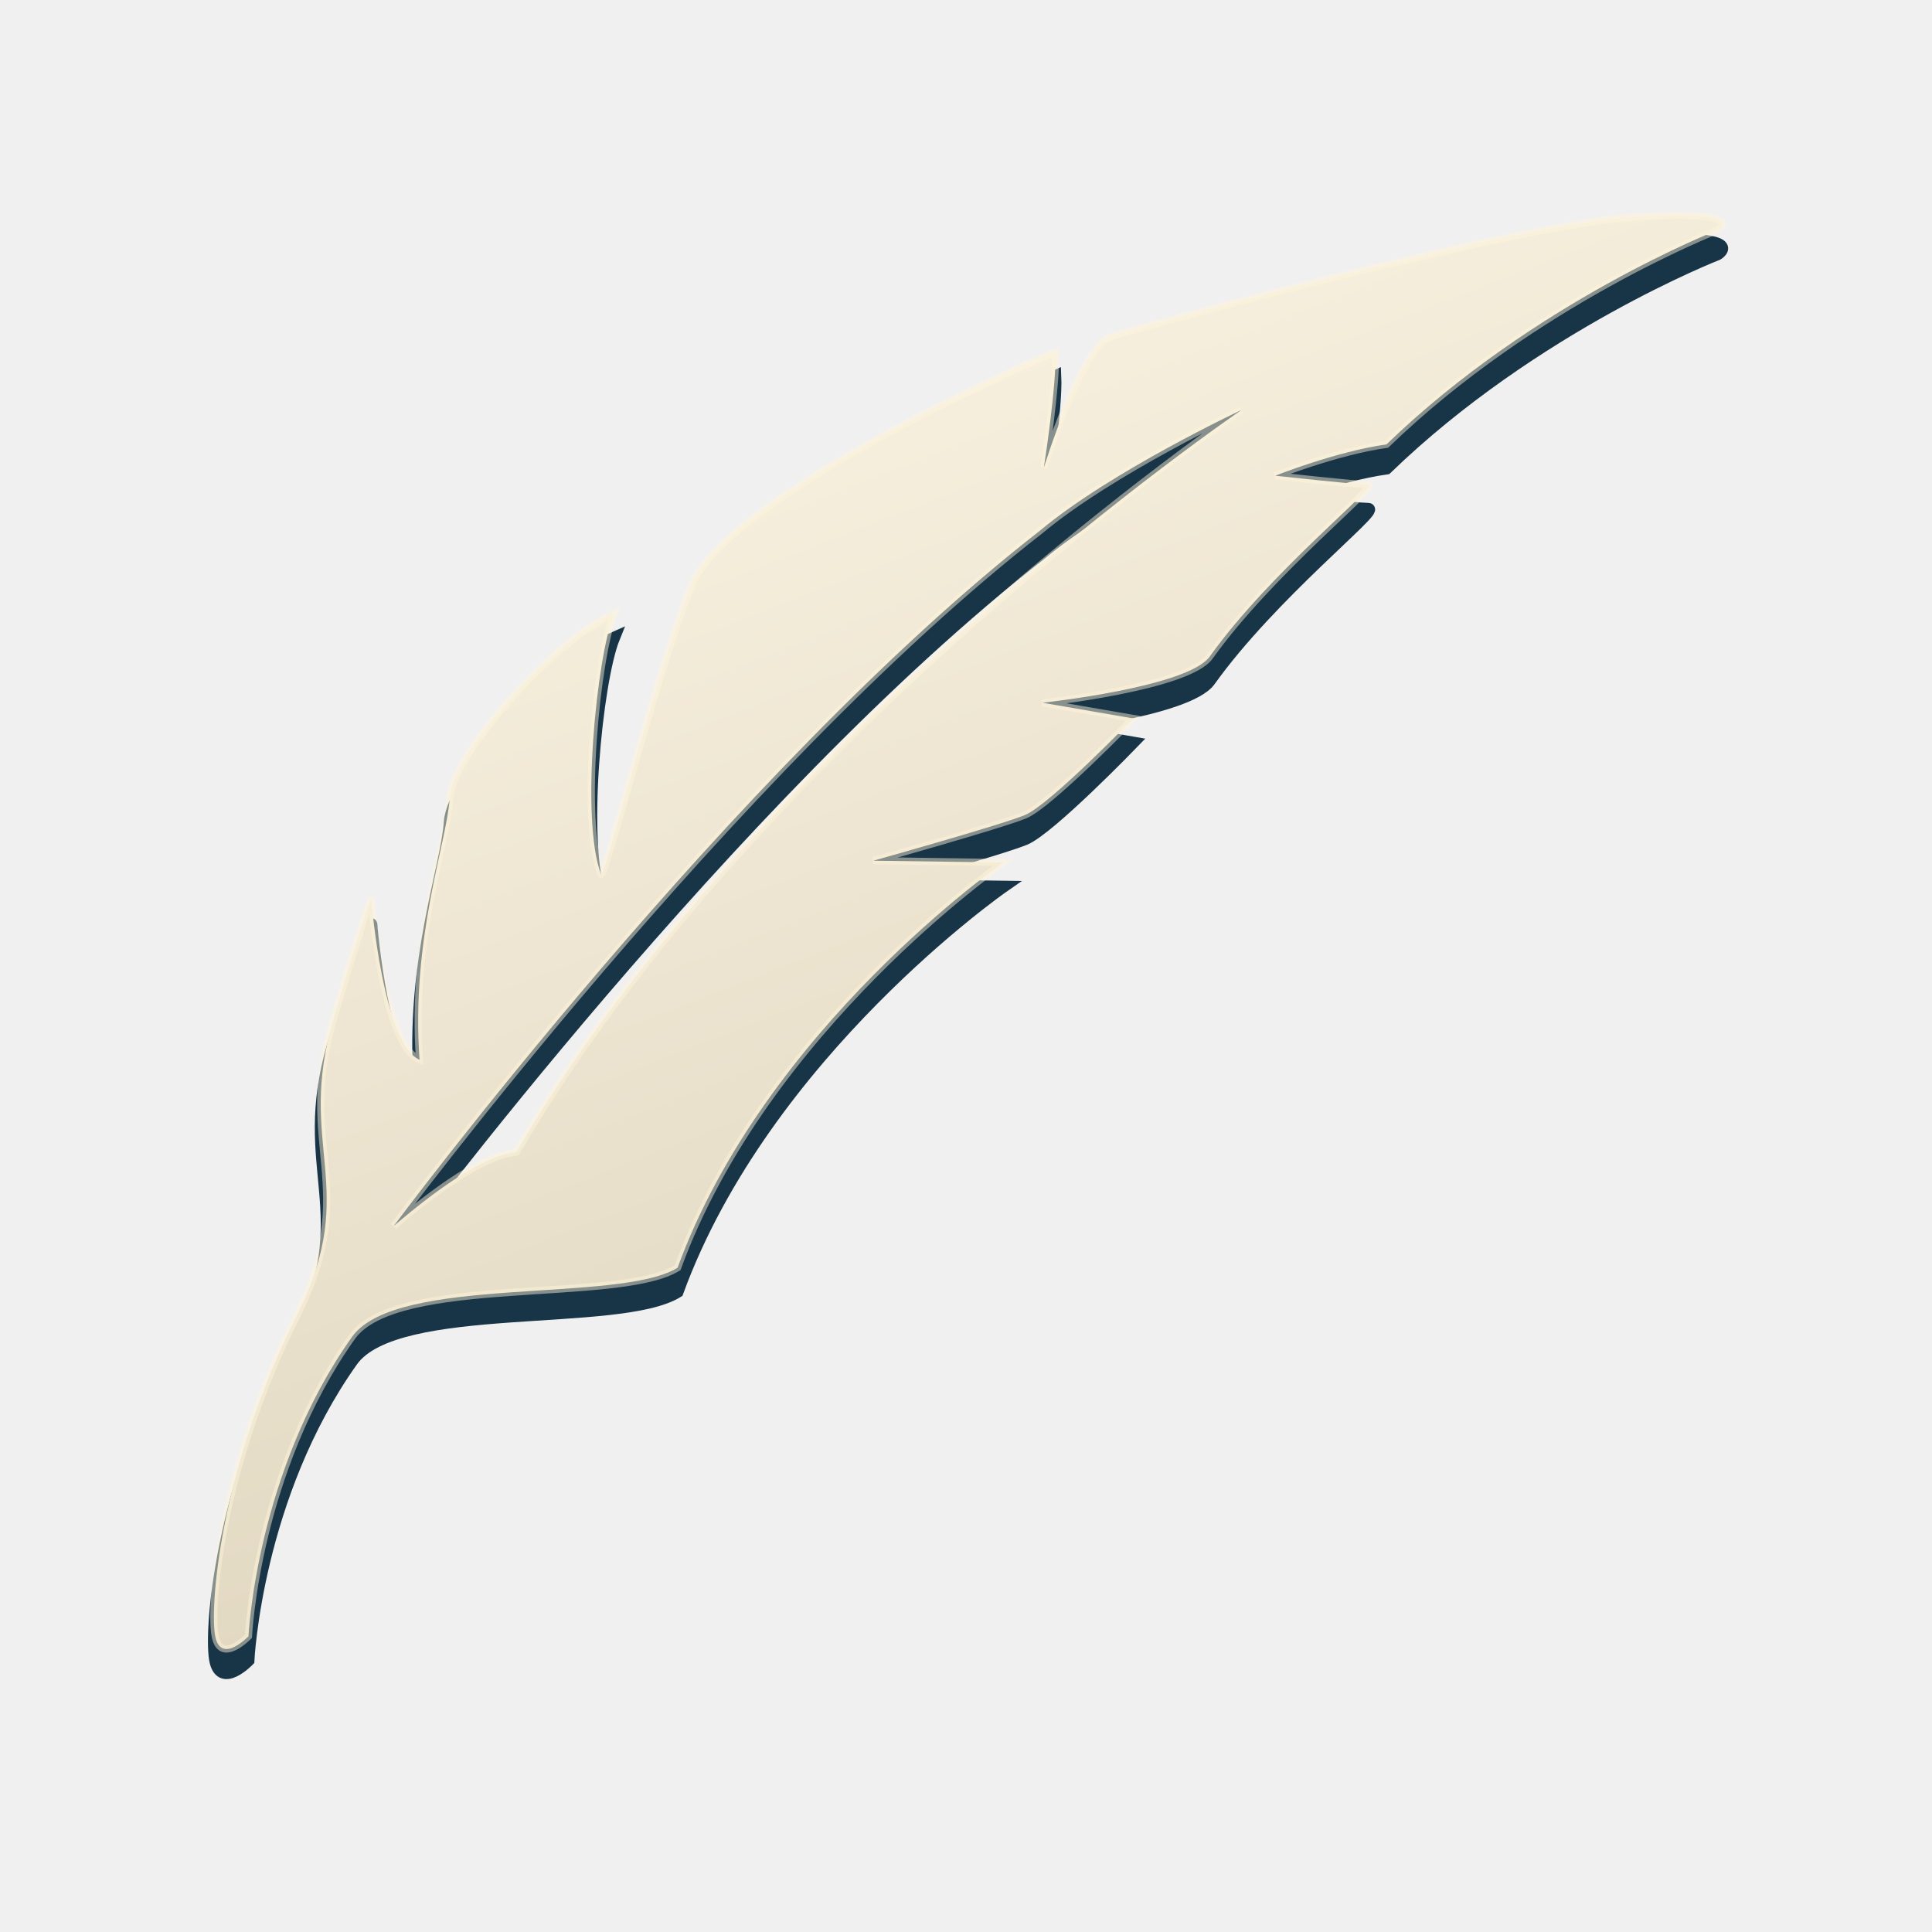
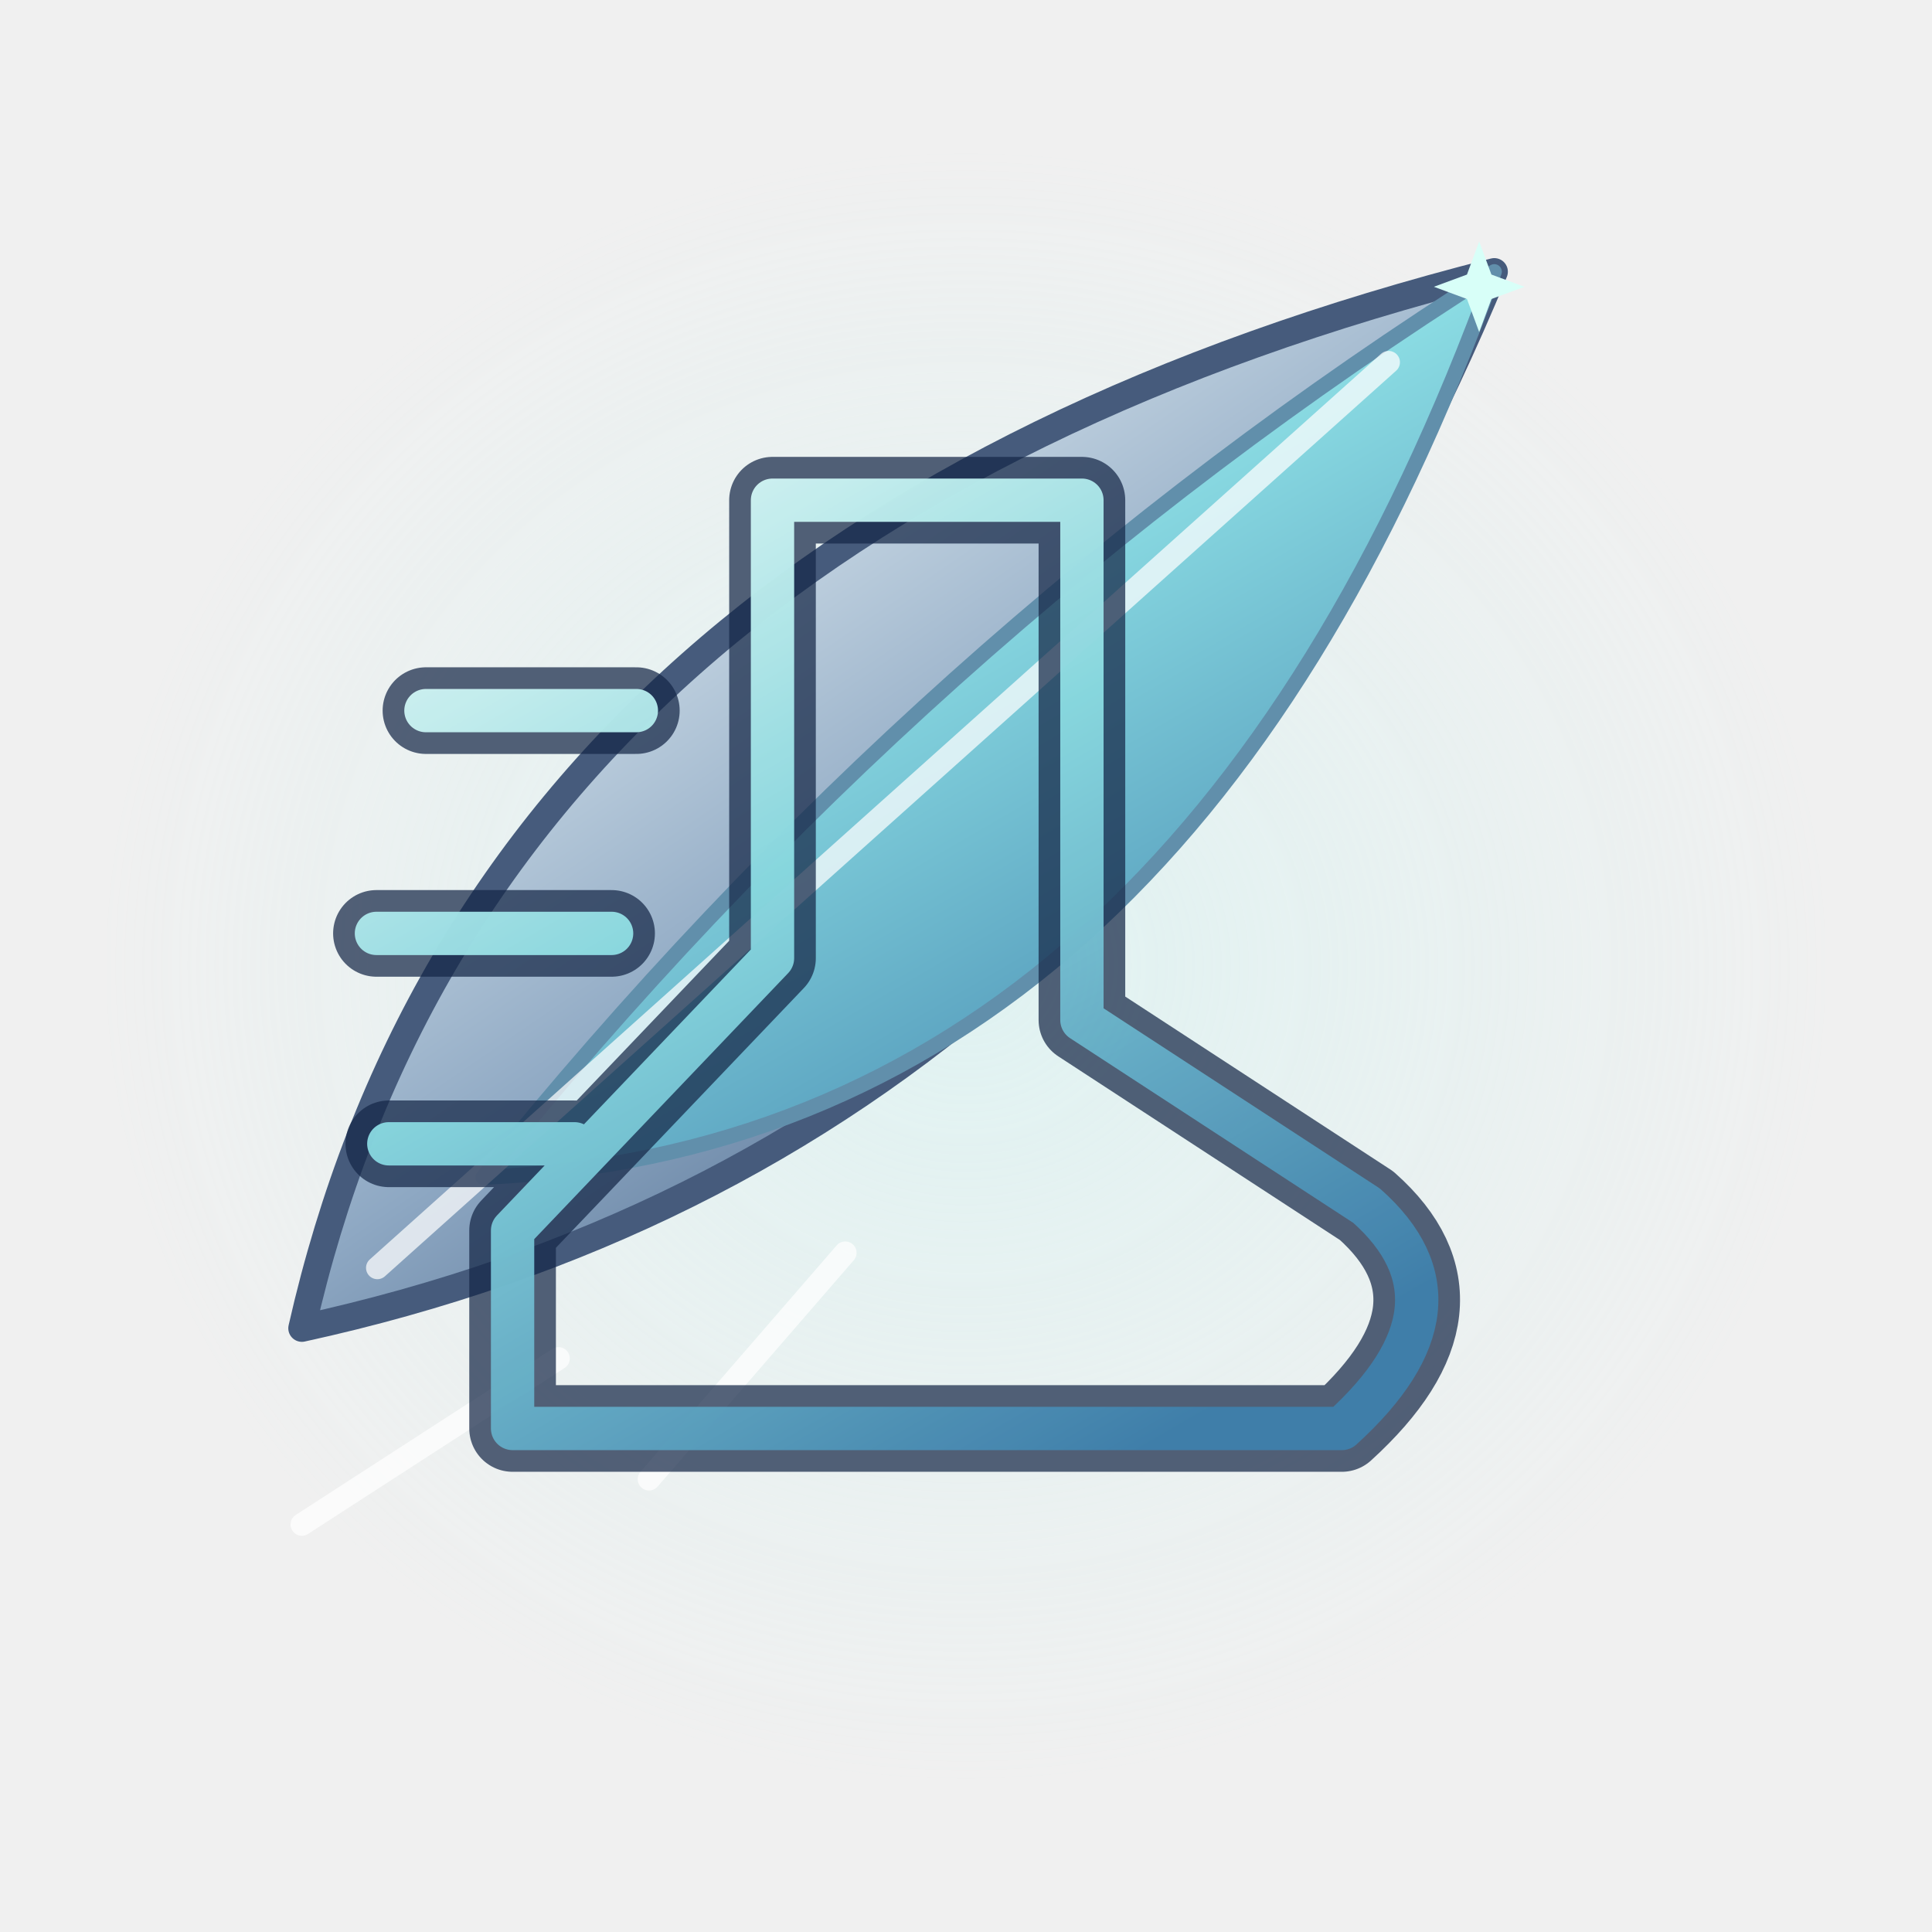
- <svg xmlns="http://www.w3.org/2000/svg" width="384" height="384" viewBox="0 0 120 120">
+ <svg xmlns="http://www.w3.org/2000/svg" width="384" height="384" viewBox="0 0 128 128">
  <defs>
-     <linearGradient id="bronze" x1="0" y1="0" x2=".25" y2="1">
-       <stop stop-color="#fff0c7" />
-       <stop offset=".3" stop-color="#d8b37c" />
-       <stop offset=".65" stop-color="#9b7449" />
-       <stop offset="1" stop-color="#e1c396" />
+     <linearGradient id="acier" x1=".08" y1="0" x2=".86" y2="1">
+       <stop stop-color="#fff9eb" />
+       <stop offset=".22" stop-color="#d8e5ed" />
+       <stop offset=".55" stop-color="#8ea8c3" />
+       <stop offset=".8" stop-color="#577395" />
+       <stop offset="1" stop-color="#b7c9d3" />
    </linearGradient>
-     <linearGradient id="email" x1=".2" y1="0" x2=".75" y2="1">
-       <stop stop-color="#73c9c8" />
-       <stop offset=".36" stop-color="#328b98" />
-       <stop offset="1" stop-color="#184a60" />
+     <linearGradient id="or" x1="0" y1="0" x2="1" y2="1">
+       <stop stop-color="#fff2cd" />
+       <stop offset=".43" stop-color="#d5b891" />
+       <stop offset="1" stop-color="#776884" />
    </linearGradient>
-     <linearGradient id="profond" x2=".4" y2="1">
-       <stop stop-color="#32667b" />
-       <stop offset="1" stop-color="#19394f" />
+     <linearGradient id="violet" x1=".12" y1="0" x2=".8" y2="1">
+       <stop stop-color="#f4eafc" />
+       <stop offset=".46" stop-color="#b5a1d4" />
+       <stop offset="1" stop-color="#645b9b" />
    </linearGradient>
-     <linearGradient id="ivoire" x2=".4" y2="1">
+     <linearGradient id="turquoise" x1=".13" y1="0" x2=".78" y2="1">
+       <stop stop-color="#e6fff9" />
+       <stop offset=".4" stop-color="#8bdce3" />
+       <stop offset="1" stop-color="#3e80ab" />
+     </linearGradient>
+     <linearGradient id="vert" x1=".15" y1="0" x2=".8" y2="1">
+       <stop stop-color="#efffee" />
+       <stop offset=".42" stop-color="#a4ddba" />
+       <stop offset="1" stop-color="#4b947e" />
+     </linearGradient>
+     <linearGradient id="ambre" x1=".12" y1="0" x2=".88" y2="1">
+       <stop stop-color="#fff6dc" />
+       <stop offset=".45" stop-color="#f3c487" />
+       <stop offset="1" stop-color="#ae6680" />
+     </linearGradient>
+     <linearGradient id="cuir" x1=".12" y1="0" x2=".88" y2="1">
+       <stop stop-color="#bd9c84" />
+       <stop offset=".55" stop-color="#856c78" />
+       <stop offset="1" stop-color="#443f68" />
+     </linearGradient>
+     <linearGradient id="nuit" x1="0" y1="0" x2=".35" y2="1">
+       <stop stop-color="#52628d" />
+       <stop offset=".42" stop-color="#31436f" />
+       <stop offset="1" stop-color="#182950" />
+     </linearGradient>
+     <linearGradient id="email" x1="0" y1="0" x2=".2" y2="1">
+       <stop stop-color="#8c77b4" />
+       <stop offset=".47" stop-color="#655b9b" />
+       <stop offset="1" stop-color="#3e4277" />
+     </linearGradient>
+     <linearGradient id="papier" x1=".15" y1="0" x2=".75" y2="1">
      <stop stop-color="#fff9e9" />
-       <stop offset="1" stop-color="#ded4bd" />
+       <stop offset=".53" stop-color="#e9e4e0" />
+       <stop offset="1" stop-color="#bcc9d8" />
    </linearGradient>
-     <linearGradient id="violet" x2=".5" y2="1">
-       <stop stop-color="#e4d5ff" />
-       <stop offset=".4" stop-color="#ad8cdd" />
-       <stop offset="1" stop-color="#65549b" />
-     </linearGradient>
-     <linearGradient id="argent" x2=".5" y2="1">
-       <stop stop-color="#f3f3ec" />
-       <stop offset=".4" stop-color="#b5c3ce" />
-       <stop offset="1" stop-color="#667991" />
-     </linearGradient>
-     <radialGradient id="ambre" cx=".3" cy=".2" r=".9">
-       <stop stop-color="#fff3ad" />
-       <stop offset=".35" stop-color="#efbc54" />
-       <stop offset=".7" stop-color="#b77728" />
-       <stop offset="1" stop-color="#795021" />
-     </radialGradient>
-     <radialGradient id="verre" cx=".3" cy=".25" r=".85">
-       <stop stop-color="#b9f6ef" />
-       <stop offset=".4" stop-color="#5bd5d9" />
-       <stop offset="1" stop-color="#226e8b" />
+     <radialGradient id="lueur">
+       <stop stop-color="#c5f7f5" stop-opacity=".38" />
+       <stop offset="1" stop-color="#c5f7f5" stop-opacity="0" />
    </radialGradient>
  </defs>
-   <g transform="translate(13 12.3157) scale(0.368627)">
-     <path d="M254.157,9.432s-30.914,12.031-55.8,36.1c-8.519,1.212-18.751,5.282-18.751,5.282s13.681,1.507,15.681,1.514-16.353,14.458-26.719,28.957c-3.689,5.16-28.178,7.784-28.178,7.784l15.286,2.642s-14.091,14.585-18.271,16.293-25.518,7.68-25.518,7.68l21.915,0.3s-40.154,27.9-54.9,68.286c-9.88,6.1-47.358,1.114-54.841,11.635C7.895,218.632,6.6,246.373,6.6,246.373s-4.475,4.662-5.554.218S1.607,218.227,15,191.812c10.381-21.128-.355-28.047,5.851-49.179S27.3,122.308,27.3,122.308s1.976,24.334,8.126,26.912c-1.48-20.649,4.586-36.447,5.08-44.072s17.856-26.834,27.7-31.127c-2.96,7.291-5.7,34.923-2.187,43.958,0.513,1.32,9.917-36.18,15.341-48.926s44.006-31.746,61.2-39.121c0.261,5.461-1.942,19.521-1.942,19.521s6.3-20.533,11.413-22.119,68.3-18.852,88.065-20.107S254.157,9.432,254.157,9.432ZM139.968,60.071C88.251,100.314,31.063,177.251,31.063,177.251,46.9,163.663,51.8,165.07,51.755,164.778,92.262,95.265,173.935,39.729,173.935,39.729S151.937,50.049,139.968,60.071Z" fill="#183447" fill-rule="evenodd" stroke="#183447" stroke-width="2" />
+   <ellipse cx="64" cy="64" rx="57" ry="55" fill="url(#lueur)" />
+   <path d="M20 88Q32 35 99 18 75 76 20 88Z" fill="url(#acier)" stroke="#465b7c" stroke-width="1.8" stroke-linejoin="round" />
+   <path d="M32 78Q61 42 99 18 78 76 32 78Z" fill="url(#turquoise)" stroke="#618fab" stroke-width="1" stroke-linejoin="round" />
+   <path d="M25 84 92 24M37 90 20 101M56 83 43 98" fill="none" stroke="#fff" stroke-width="1.5" stroke-opacity="0.72" stroke-linecap="round" stroke-linejoin="round" />
+   <g transform="translate(11 11) scale(.82)" fill="none" stroke="#152747" stroke-width="7" stroke-linecap="round" stroke-linejoin="round" opacity=".72">
+     <path d="M49 27h25v42l23 15q9 8-2 18H28V86l21-22ZM21 44h17M17 62h19M18 79h15" />
  </g>
-   <g transform="translate(13 10.8157) scale(0.368627)">
-     <path d="M254.157,9.432s-30.914,12.031-55.8,36.1c-8.519,1.212-18.751,5.282-18.751,5.282s13.681,1.507,15.681,1.514-16.353,14.458-26.719,28.957c-3.689,5.16-28.178,7.784-28.178,7.784l15.286,2.642s-14.091,14.585-18.271,16.293-25.518,7.68-25.518,7.68l21.915,0.3s-40.154,27.9-54.9,68.286c-9.88,6.1-47.358,1.114-54.841,11.635C7.895,218.632,6.6,246.373,6.6,246.373s-4.475,4.662-5.554.218S1.607,218.227,15,191.812c10.381-21.128-.355-28.047,5.851-49.179S27.3,122.308,27.3,122.308s1.976,24.334,8.126,26.912c-1.48-20.649,4.586-36.447,5.08-44.072s17.856-26.834,27.7-31.127c-2.96,7.291-5.7,34.923-2.187,43.958,0.513,1.32,9.917-36.18,15.341-48.926s44.006-31.746,61.2-39.121c0.261,5.461-1.942,19.521-1.942,19.521s6.3-20.533,11.413-22.119,68.3-18.852,88.065-20.107S254.157,9.432,254.157,9.432ZM139.968,60.071C88.251,100.314,31.063,177.251,31.063,177.251,46.9,163.663,51.8,165.07,51.755,164.778,92.262,95.265,173.935,39.729,173.935,39.729S151.937,50.049,139.968,60.071Z" fill="url(#ivoire)" fill-rule="evenodd" />
-     <g opacity=".48">
-       <path d="M254.157,9.432s-30.914,12.031-55.8,36.1c-8.519,1.212-18.751,5.282-18.751,5.282s13.681,1.507,15.681,1.514-16.353,14.458-26.719,28.957c-3.689,5.16-28.178,7.784-28.178,7.784l15.286,2.642s-14.091,14.585-18.271,16.293-25.518,7.68-25.518,7.68l21.915,0.3s-40.154,27.9-54.9,68.286c-9.88,6.1-47.358,1.114-54.841,11.635C7.895,218.632,6.6,246.373,6.6,246.373s-4.475,4.662-5.554.218S1.607,218.227,15,191.812c10.381-21.128-.355-28.047,5.851-49.179S27.3,122.308,27.3,122.308s1.976,24.334,8.126,26.912c-1.48-20.649,4.586-36.447,5.08-44.072s17.856-26.834,27.7-31.127c-2.96,7.291-5.7,34.923-2.187,43.958,0.513,1.32,9.917-36.18,15.341-48.926s44.006-31.746,61.2-39.121c0.261,5.461-1.942,19.521-1.942,19.521s6.3-20.533,11.413-22.119,68.3-18.852,88.065-20.107S254.157,9.432,254.157,9.432ZM139.968,60.071C88.251,100.314,31.063,177.251,31.063,177.251,46.9,163.663,51.8,165.07,51.755,164.778,92.262,95.265,173.935,39.729,173.935,39.729S151.937,50.049,139.968,60.071Z" fill="none" fill-rule="evenodd" stroke="#fff4d9" stroke-width="1.2" />
-     </g>
+   <g transform="translate(11 11) scale(.82)" fill="none" stroke="url(#turquoise)" stroke-width="3.5" stroke-linecap="round" stroke-linejoin="round" opacity=".95">
+     <path d="M49 27h25v42l23 15q9 8-2 18H28V86l21-22ZM21 44h17M17 62h19M18 79h15" />
  </g>
+   <path d="M98 16l0.81 2.19L101 19l-2.19 0.81L98 22l-0.81 -2.19L95 19l2.19 -0.81Z" fill="#d8fff8" stroke="none" stroke-width="0" stroke-linejoin="round" />
</svg>
